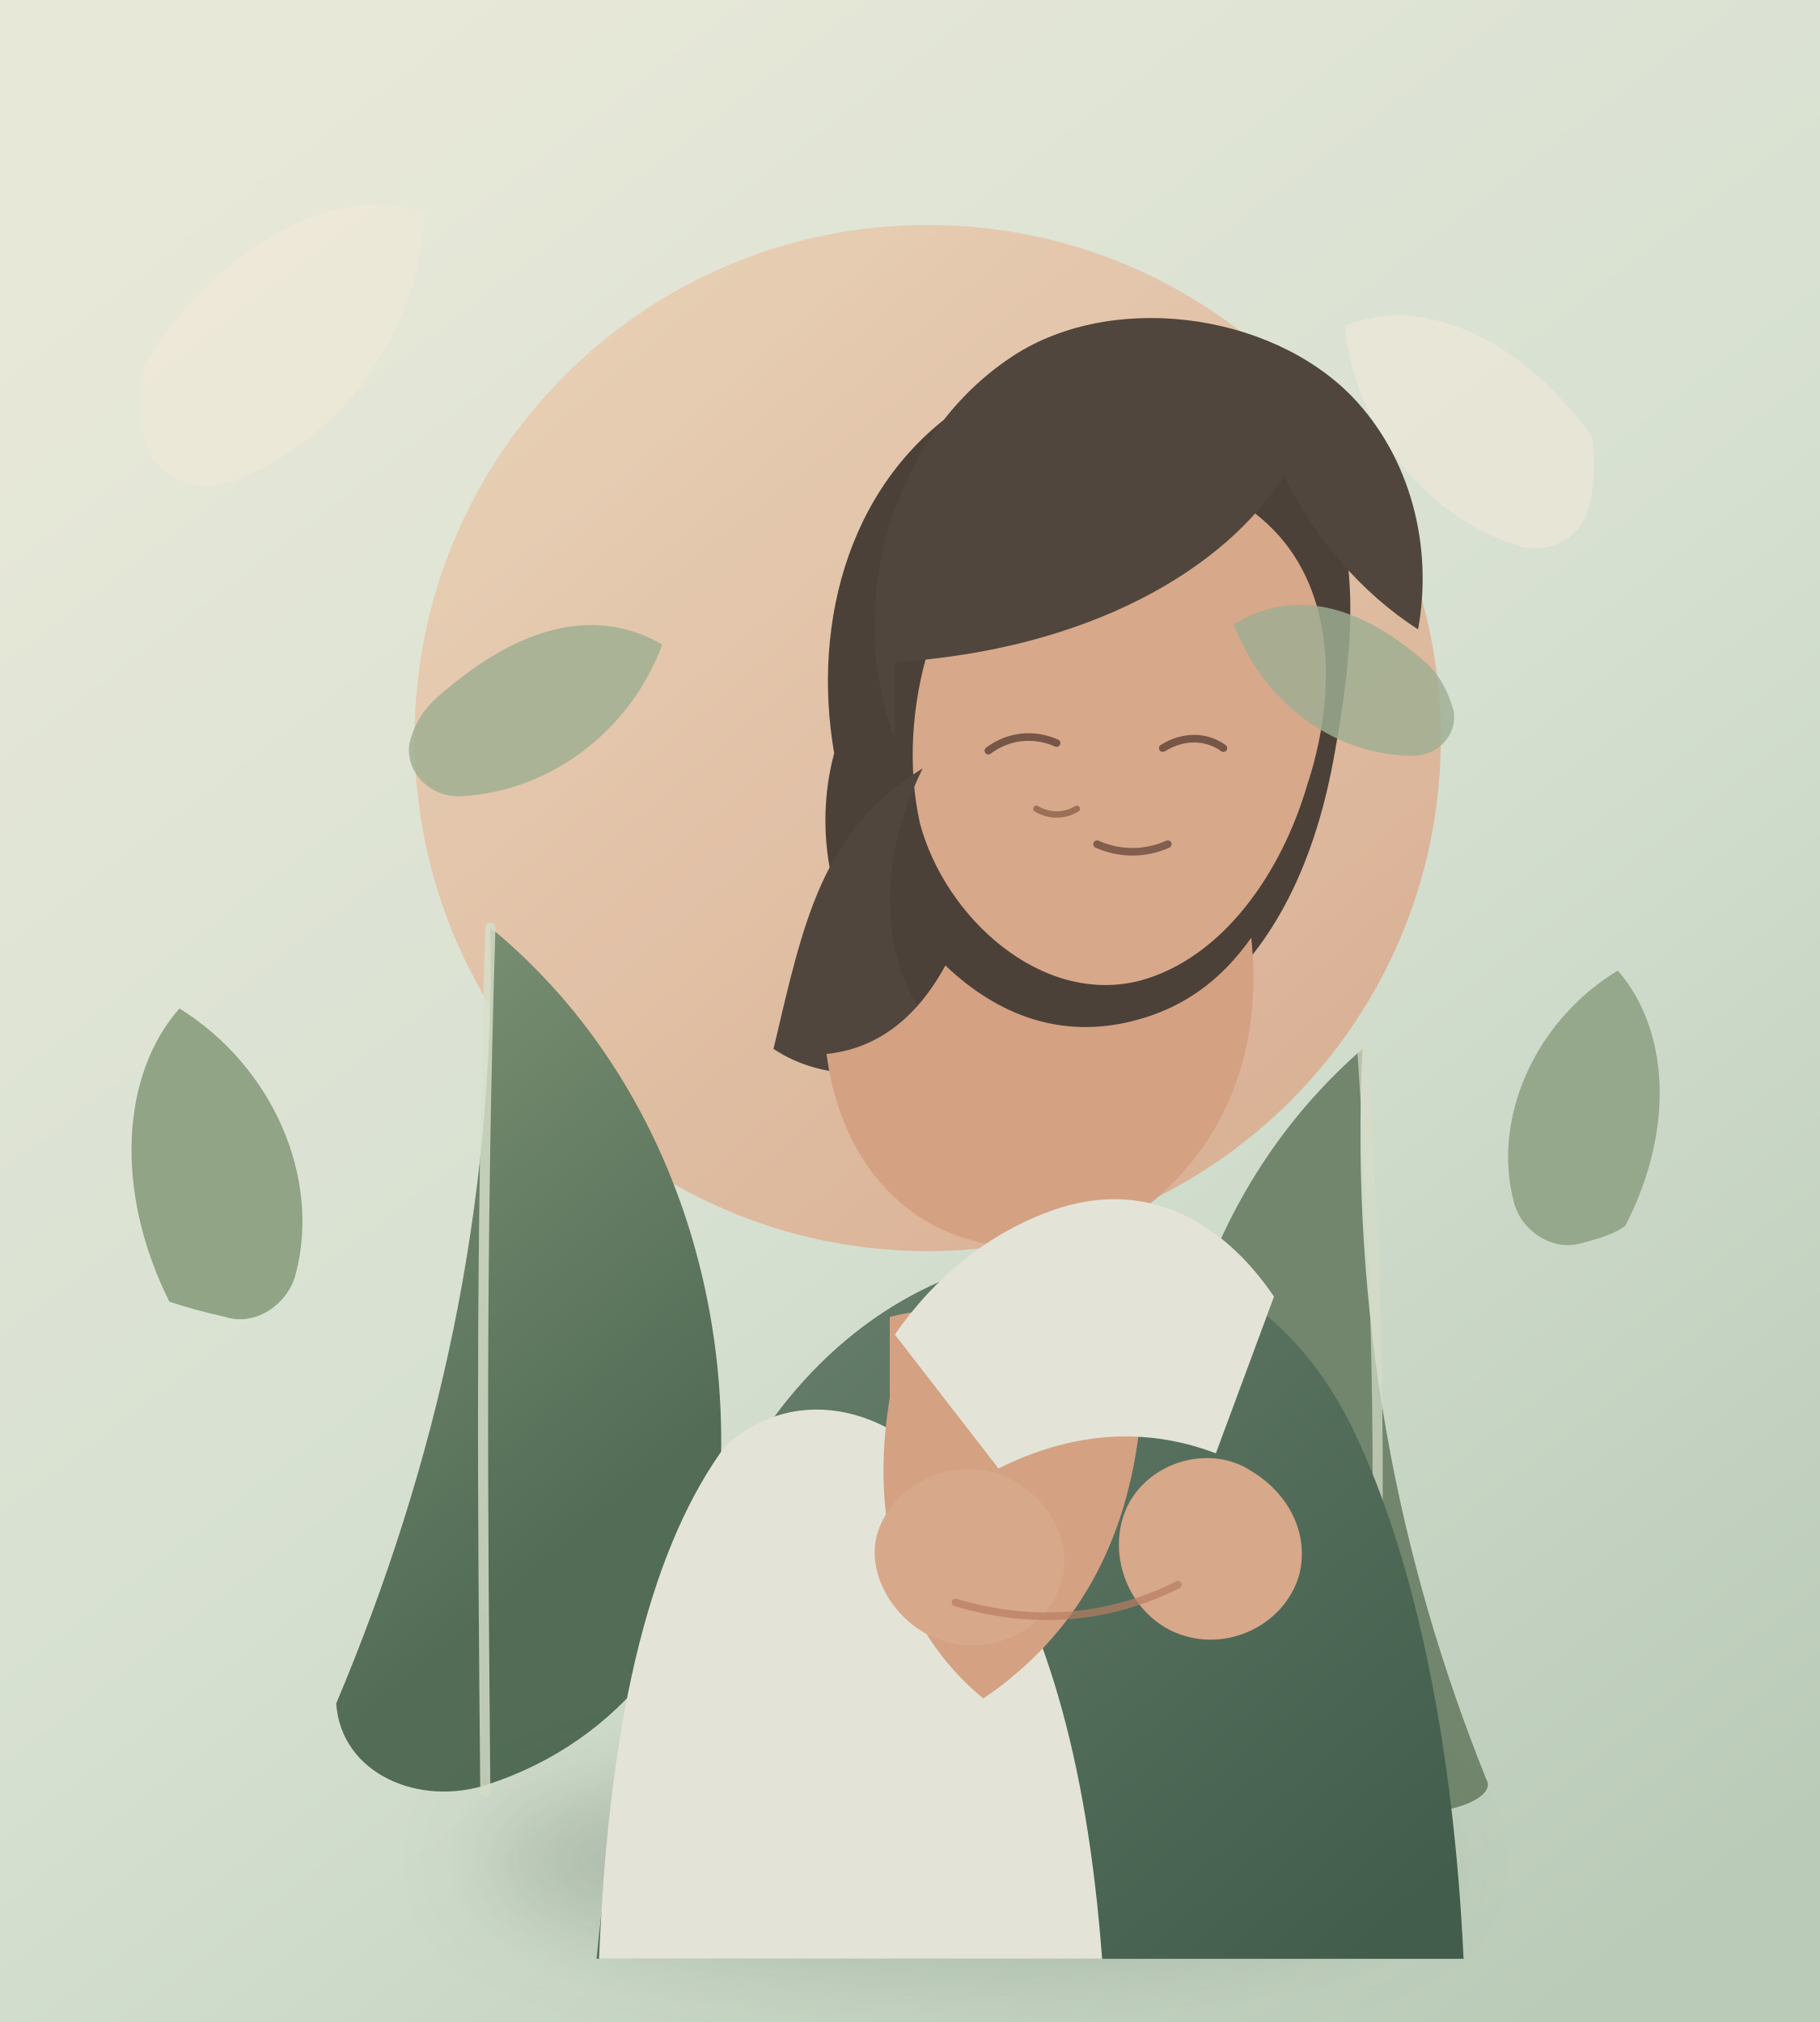
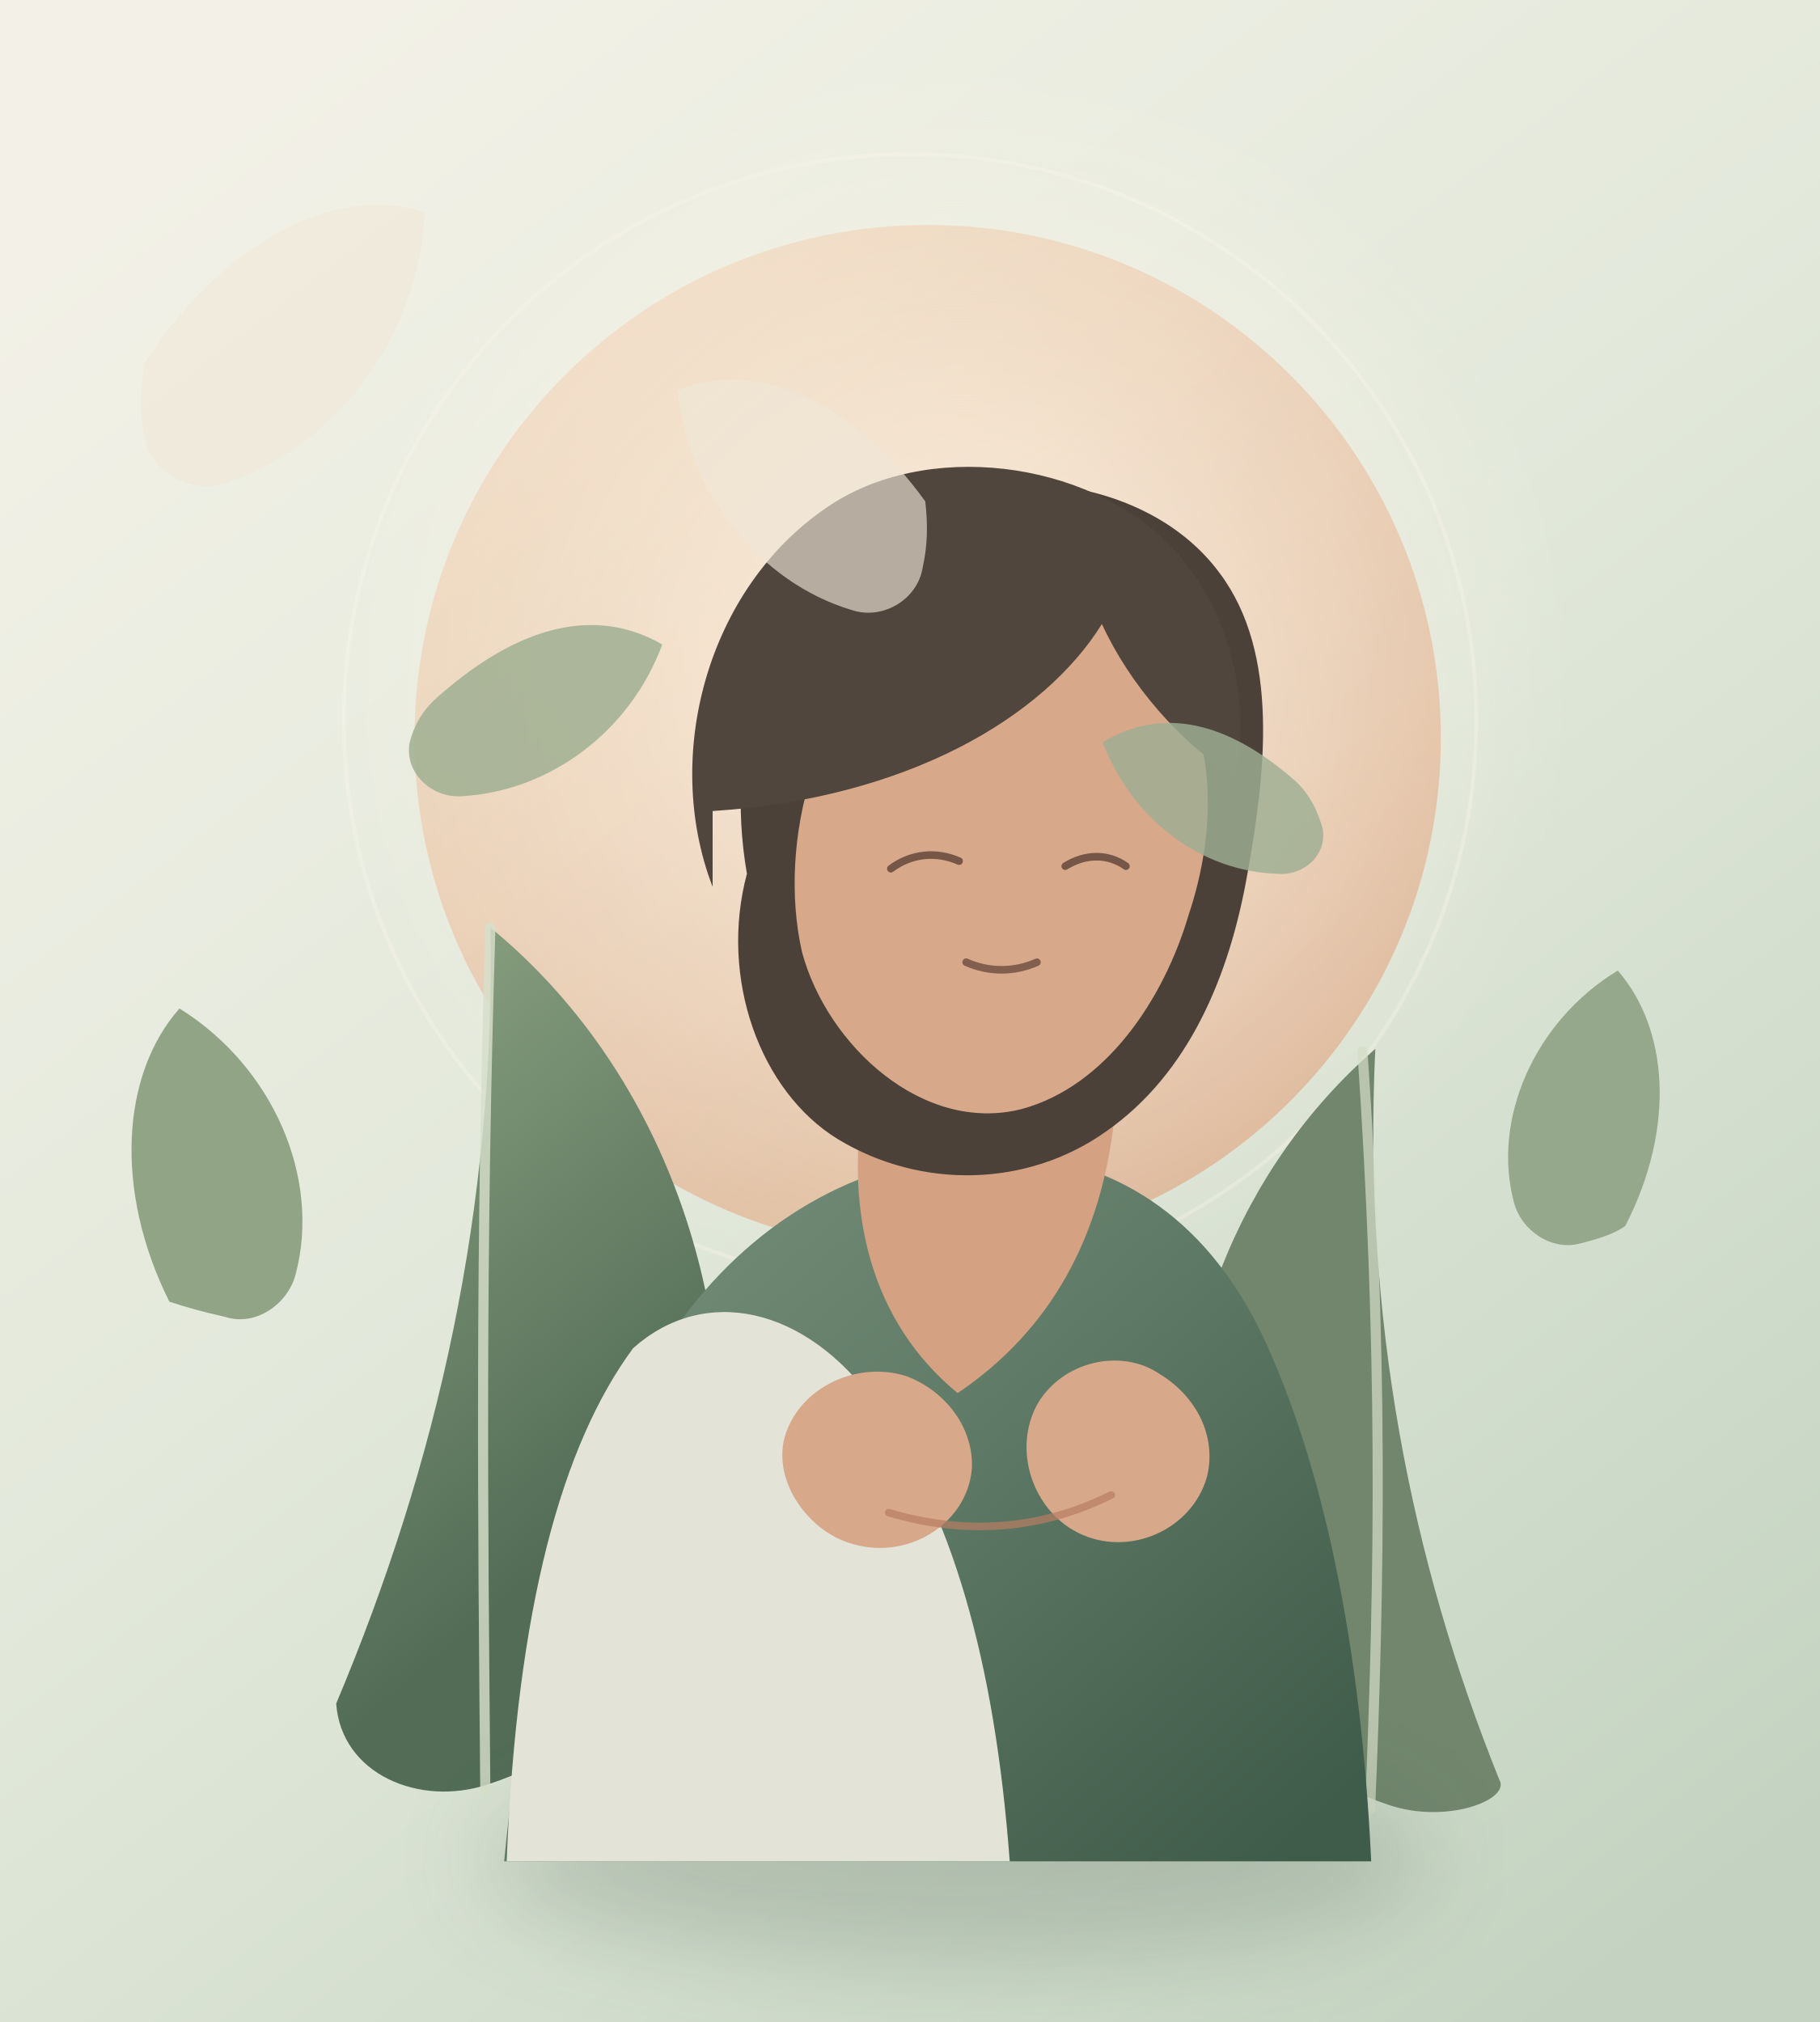
- <svg xmlns="http://www.w3.org/2000/svg" viewBox="0 0 720 800" fill="none">
+ <svg xmlns="http://www.w3.org/2000/svg" viewBox="0 0 720 800" fill="none" role="img" aria-labelledby="hero-title hero-desc">
  <defs>
    <linearGradient id="background" x1="75" y1="55" x2="635" y2="785" gradientUnits="userSpaceOnUse">
-       <stop stop-color="#E8E8D8" />
-       <stop offset=".52" stop-color="#D6E0D1" />
-       <stop offset="1" stop-color="#BACBB8" />
+       <stop stop-color="#F3F1E7" />
+       <stop offset="0.48" stop-color="#E1E8DA" />
+       <stop offset="1" stop-color="#C4D3C1" />
    </linearGradient>
    <linearGradient id="sun" x1="193" y1="119" x2="485" y2="457" gradientUnits="userSpaceOnUse">
-       <stop stop-color="#E9CDB0" />
-       <stop offset="1" stop-color="#DCA98B" />
+       <stop stop-color="#F1D9BF" />
+       <stop offset="1" stop-color="#DDA987" />
    </linearGradient>
-     <linearGradient id="fabric" x1="220" y1="424" x2="534" y2="779" gradientUnits="userSpaceOnUse">
-       <stop stop-color="#728975" />
-       <stop offset="1" stop-color="#425D4C" />
+     <linearGradient id="fabric" x1="220" y1="424" x2="534" y2="779" gradientUnits="userSpaceOnUse" gradientTransform="matrix(1, 0, 0, 1, -36.54822, -38.57868)">
+       <stop stop-color="#829985" />
+       <stop offset="0.55" stop-color="#607B67" />
+       <stop offset="1" stop-color="#3F5B49" />
    </linearGradient>
    <linearGradient id="leaf" x1="72" y1="395" x2="244" y2="597" gradientUnits="userSpaceOnUse">
-       <stop stop-color="#829778" />
+       <stop stop-color="#93A987" />
      <stop offset="1" stop-color="#526C56" />
+     </linearGradient>
+     <radialGradient id="halo" cx="0" cy="0" r="1" gradientUnits="userSpaceOnUse" gradientTransform="matrix(0, 245, -245, 0, 380.3046, 269.7716)">
+       <stop stop-color="#FFF7E9" stop-opacity=".8" />
+       <stop offset="1" stop-color="#FFF7E9" stop-opacity="0" />
+     </radialGradient>
+     <linearGradient id="skinLight" x1="365" y1="220" x2="485" y2="390" gradientUnits="userSpaceOnUse">
+       <stop stop-color="#E7B99A" />
+       <stop offset="1" stop-color="#C98F70" />
    </linearGradient>
    <filter id="shadow" x="100" y="337" width="538" height="492" color-interpolation-filters="sRGB" filterUnits="userSpaceOnUse">
      <feGaussianBlur stdDeviation="18" />
    </filter>
  </defs>
  <path fill="url(#background)" d="M0 0h720v800H0z" />
-   <circle cx="367" cy="292" r="203" fill="url(#sun)" opacity=".83" />
+   <circle cx="367" cy="292" r="203" fill="url(#sun)" opacity=".78" />
+   <circle cx="380.305" cy="269.771" r="245" fill="url(#halo)" />
+   <circle cx="360" cy="285" r="224" stroke="#FFF9EE" stroke-opacity=".28" stroke-width="1.5" />
  <path d="M57 144c30-47 75-72 111-60-2 48-34 92-78 107-14 5-31-4-33-19-2-10-1-19 0-28Z" fill="#F0E8D8" opacity=".7" />
-   <path d="M630 173c-28-39-67-57-98-44 4 40 32 76 69 87 12 4 26-4 28-17 2-9 2-17 1-26Z" fill="#F0E8D8" opacity=".64" />
  <path d="M133 674c40-95 63-196 61-307 61 50 95 131 91 217-3 60-40 105-92 122-27 9-58-4-60-32Z" fill="url(#leaf)" />
  <path d="M192 709c-1-110-2-213 2-342" stroke="#D7DFCB" stroke-width="4" stroke-linecap="round" opacity=".82" />
-   <path d="M588 704c-35-87-54-183-49-289-54 47-82 118-77 193 4 52 37 91 82 106 23 8 49-2 44-10Z" fill="#71866D" />
+   <path d="M 593.076 704 C 558.076 617 539.076 521 544.076 415 C 490.076 462 462.076 533 467.076 608 C 471.076 660 504.076 699 549.076 714 C 572.076 722 598.076 712 593.076 704 Z" fill="#71866D" />
  <path d="M542 716c4-95 5-182-3-300" stroke="#D5DDC8" stroke-width="4" stroke-linecap="round" opacity=".72" />
  <path d="M67 515c-22-44-19-90 4-116 37 23 56 67 46 105-3 12-16 21-28 17-9-2-16-4-22-6Z" fill="#91A486" />
  <path d="M643 485c20-39 17-78-3-101-33 20-50 59-41 92 3 11 15 19 26 16 8-2 14-4 18-7Z" fill="#95A88B" />
  <ellipse cx="378" cy="736" fill="#33493B" opacity=".2" rx="186" ry="39" filter="url(#shadow)" />
-   <path d="M236 775c9-95 31-164 73-218 31-40 75-63 124-62 49 2 83 30 103 72 24 51 39 123 43 208H236Z" fill="url(#fabric)" />
-   <path d="M287 572c-28 38-46 102-50 203h199c-6-80-23-138-53-181-28-39-68-47-96-22Z" fill="#E3E4D7" />
-   <path d="M352 553c-8 48 3 91 37 119 37-25 57-62 62-109-18-29-43-45-75-45-8 0-16 1-24 3Z" fill="#D4A183" />
-   <path d="M330 298c-9-52 6-110 55-140 41-25 104-17 132 21 24 32 18 80 11 119-7 40-23 79-56 102-31 22-73 23-106 3-31-19-47-64-36-105Z" fill="#4C4139" />
-   <path d="M364 326c-10-44 6-101 41-126 32-23 77-15 101 12 23 26 22 66 11 99-10 34-33 68-66 77-39 10-77-25-87-62Z" fill="#D7A889" />
-   <path d="M354 292c-20-52-2-118 45-150 39-27 103-19 136 15 23 24 32 59 26 92-22-14-42-37-53-61-23 37-77 69-154 74Z" fill="#51463D" />
-   <path d="M365 304c-19 39-18 79 9 110-18 13-47 15-68 1 12-51 19-86 59-111Z" fill="#51463D" />
-   <path d="M434 334c9 4 19 4 28 0" stroke="#815E4D" stroke-width="3" stroke-linecap="round" />
-   <path d="M391 297c8-6 18-7 27-3M460 296c8-5 17-5 24 0" stroke="#765647" stroke-width="3" stroke-linecap="round" />
-   <path d="M410 320c5 3 11 3 16 0" stroke="#9C6F58" stroke-width="2.5" stroke-linecap="round" />
-   <path d="M374 382c21 20 46 29 74 22 20-5 35-16 47-33 4 38-6 73-33 99-21 21-55 29-83 19-31-11-48-40-52-72 19-2 35-13 47-35Z" fill="#D4A183" />
-   <path d="M416 479c-25 9-46 26-62 49l41 53c28-14 57-17 86-6l23-62c-21-31-52-47-88-34Z" fill="#E3E4D7" />
-   <path d="M395 583c-19-6-42 4-48 24-5 18 10 39 29 43 21 5 43-9 45-30 1-16-10-31-26-37Z" fill="#D7A889" />
-   <path d="M495 582c-15-10-38-5-48 12-10 18-2 42 16 51 20 10 45-1 51-22 4-16-4-32-19-41Z" fill="#D7A889" />
-   <path d="M378 634c30 9 60 7 88-7" stroke="#B87D63" stroke-width="3" stroke-linecap="round" opacity=".7" />
+   <path d="M 199.452 736.421 C 208.452 641.421 230.452 572.421 272.452 518.421 C 303.452 478.421 347.452 455.421 396.452 456.421 C 445.452 458.421 479.452 486.421 499.452 528.421 C 523.452 579.421 538.452 651.421 542.452 736.421 L 199.452 736.421 Z" fill="url(#fabric)" />
+   <path d="M 250.452 533.421 C 222.452 571.421 204.452 635.421 200.452 736.421 L 399.452 736.421 C 393.452 656.421 376.452 598.421 346.452 555.421 C 318.452 516.421 278.452 508.421 250.452 533.421 Z" fill="#E3E4D7" />
+   <path d="M 341.844 432.187 C 333.844 480.187 344.844 523.187 378.844 551.187 C 415.844 526.187 435.844 489.187 440.844 442.187 C 422.844 413.187 397.844 397.187 365.844 397.187 C 357.844 397.187 349.844 398.187 341.844 400.187 L 341.844 432.187 Z" fill="#D4A183" />
+   <path d="M 377.421 411.993 C 352.421 420.993 331.421 437.993 315.421 460.993 L 356.421 513.993 C 384.421 499.993 413.421 496.993 442.415 507.993 L 465.425 445.993 C 444.415 414.993 413.421 398.993 377.421 411.993 Z" fill="#E3E4D7" style="transform-origin: 390.423px 460.722px 0px;" transform="matrix(-1, 0, 0, -1, 0, 0)" />
+   <path d="M 295.482 345.716 C 286.482 293.716 301.482 235.716 350.482 205.716 C 391.482 180.716 454.482 188.716 482.482 226.716 C 506.482 258.716 500.482 306.716 493.482 345.716 C 486.482 385.716 470.482 424.716 437.482 447.716 C 406.482 469.716 364.482 470.716 331.482 450.716 C 300.482 431.716 284.482 386.716 295.482 345.716 Z" fill="#4C4139" />
+   <path d="M 317.299 376.762 C 307.299 332.762 323.299 275.762 358.299 250.762 C 390.299 227.762 435.299 235.762 459.299 262.762 C 482.299 288.762 481.299 328.762 470.299 361.762 C 460.299 395.762 437.299 429.762 404.299 438.762 C 365.299 448.762 327.299 413.762 317.299 376.762 Z" fill="#D7A889" />
+   <path d="M 281.918 350.884 C 261.918 298.884 279.918 232.884 326.918 200.884 C 365.918 173.884 429.918 181.884 462.918 215.884 C 485.918 239.884 494.918 274.884 488.918 307.884 C 466.918 293.884 446.918 270.884 435.918 246.884 C 412.918 283.884 358.918 315.884 281.918 320.884 L 281.918 350.884 Z" fill="#51463D" />
+   <path d="M 366.04 198.381 C 338.04 159.381 299.04 141.381 268.04 154.381 C 272.04 194.381 300.04 230.381 337.04 241.381 C 349.04 245.381 363.04 237.381 365.04 224.381 C 367.04 215.381 367.04 207.381 366.04 198.381 Z" fill="#F0E8D8" opacity=".64" />
+   <path d="M 272.615 397.371 C 289.148 356.341 296.239 303.142 311.056 270.112 C 296.102 248.99 283.345 227.702 262.345 241.702 C 280.436 292.702 275.255 356.127 272.615 397.371 Z" fill="#51463D" style="transform-origin: 286.701px 310.584px 0px;" transform="matrix(-1, 0, 0, -1, -0.000022, 0.00003)" />
+   <path d="M 382.223 380.701 C 391.223 384.701 401.223 384.701 410.223 380.701" stroke="#815E4D" stroke-width="3" stroke-linecap="round" />
+   <path d="M 352.421 343.701 C 360.421 337.701 370.421 336.701 379.421 340.701 M 421.421 342.701 C 429.421 337.701 438.421 337.701 445.421 342.701" stroke="#765647" stroke-width="3" stroke-linecap="round" />
+   <path d="M 358.452 544.421 C 339.452 538.421 316.452 548.421 310.452 568.421 C 305.452 586.421 320.452 607.421 339.452 611.421 C 360.452 616.421 382.452 602.421 384.452 581.421 C 385.452 565.421 374.452 550.421 358.452 544.421 Z" fill="#D7A889" />
+   <path d="M 458.452 543.421 C 443.452 533.421 420.452 538.421 410.452 555.421 C 400.452 573.421 408.452 597.421 426.452 606.421 C 446.452 616.421 471.452 605.421 477.452 584.421 C 481.452 568.421 473.452 552.421 458.452 543.421 Z" fill="#D7A889" />
+   <path d="M 351.604 598.467 C 381.604 607.467 411.604 605.467 439.604 591.467" stroke="#B87D63" stroke-width="3" stroke-linecap="round" opacity=".7" />
  <path d="M174 275c32-28 62-35 88-20-13 35-45 58-79 60-12 1-23-9-21-21 2-8 6-14 12-19Z" fill="#A0AF92" opacity=".85" />
-   <path d="M565 263c-28-25-54-30-77-16 12 31 39 51 69 52 11 1 20-8 18-18-2-7-5-13-10-18Z" fill="#9DAE92" opacity=".82" />
+   <path d="M 513.223 309.701 C 485.223 284.701 459.223 279.701 436.223 293.701 C 448.223 324.701 475.223 344.701 505.223 345.701 C 516.223 346.701 525.223 337.701 523.223 327.701 C 521.223 320.701 518.223 314.701 513.223 309.701 Z" fill="#9DAE92" opacity=".82" />
</svg>
